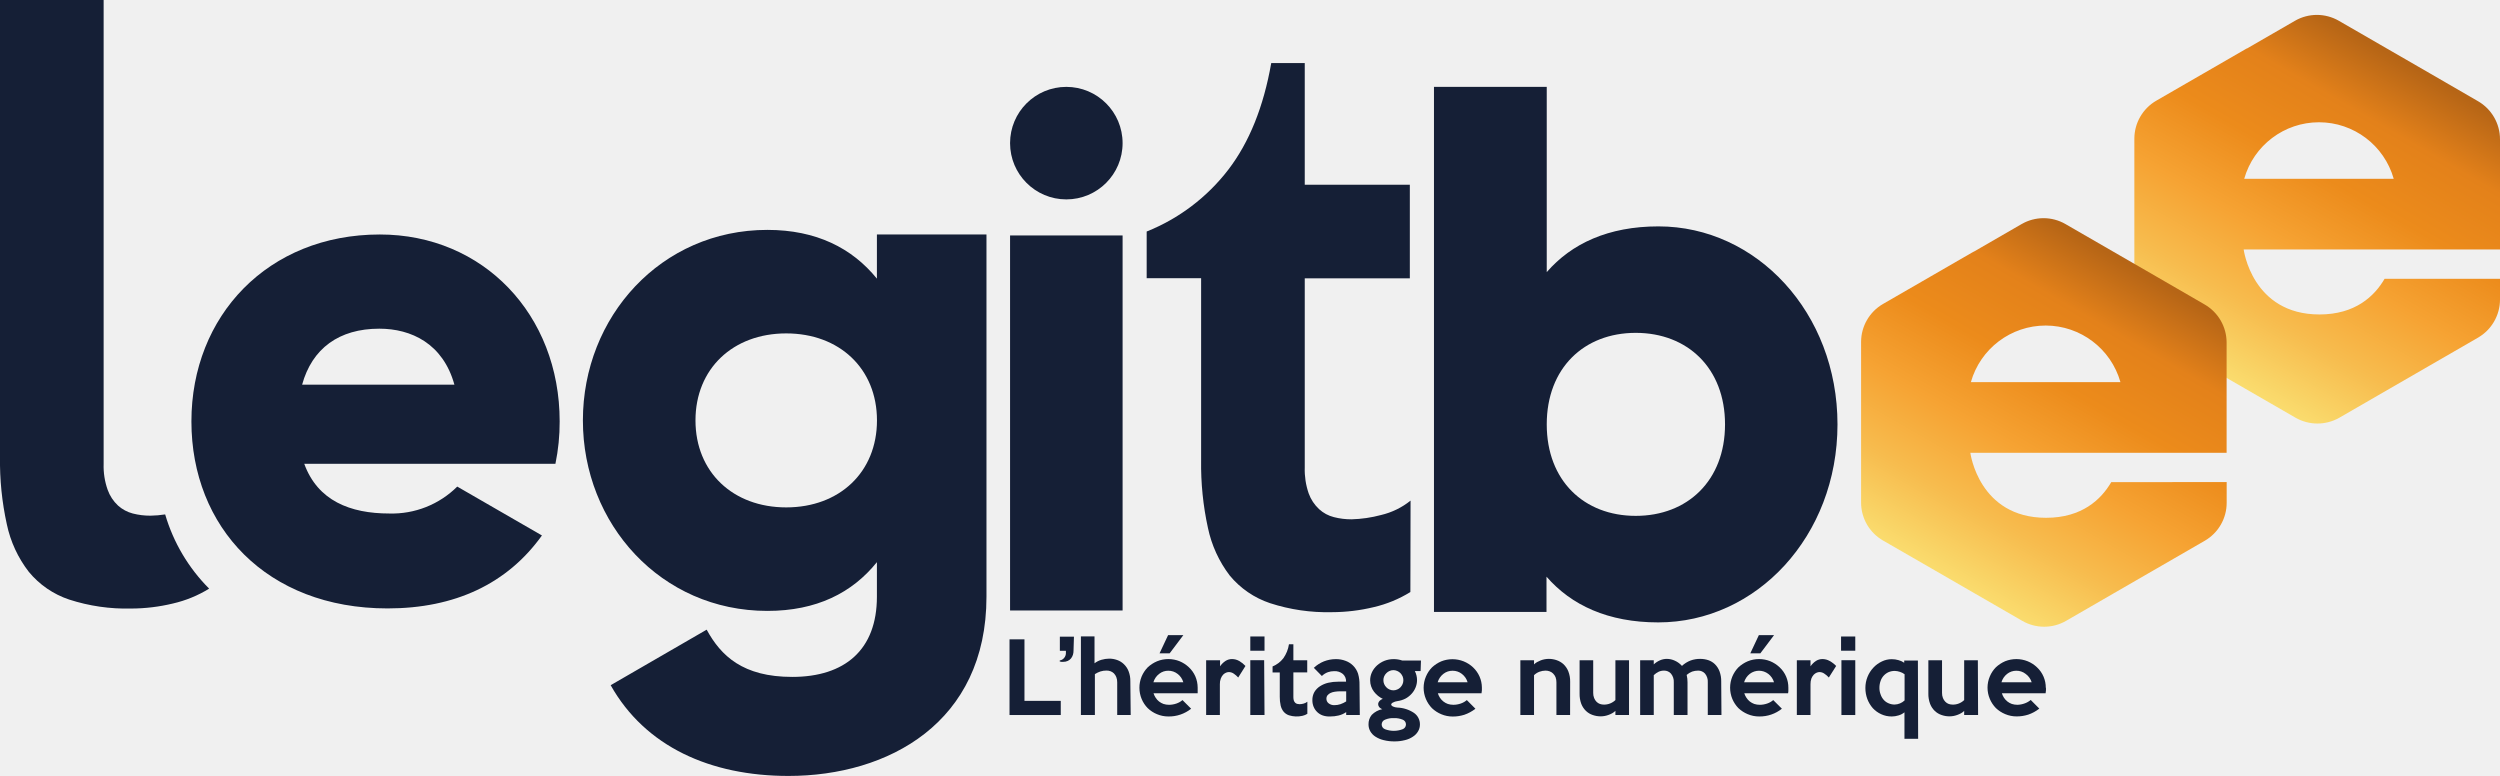
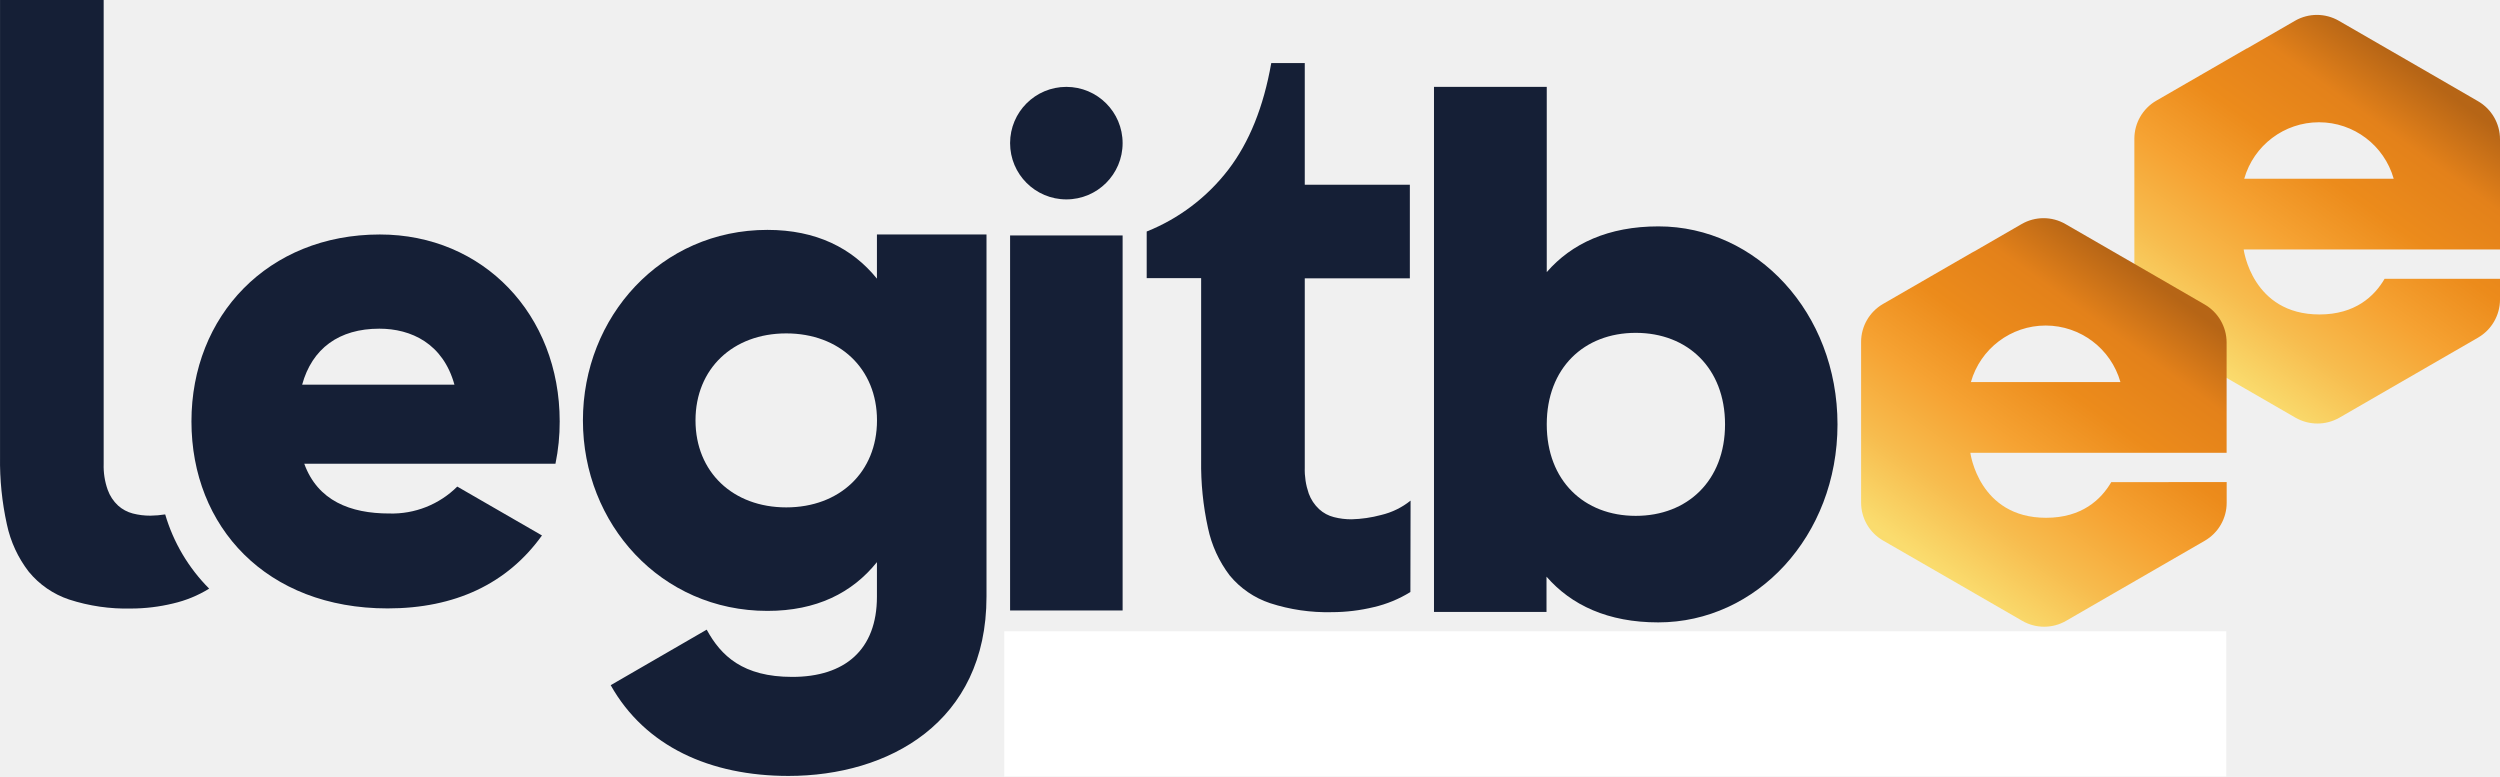
- <svg xmlns="http://www.w3.org/2000/svg" xmlns:xlink="http://www.w3.org/1999/xlink" id="Calque_1" data-name="Calque 1" viewBox="0 0 413.24 128.26">
+ <svg xmlns="http://www.w3.org/2000/svg" xmlns:xlink="http://www.w3.org/1999/xlink" width="413.246" height="128.353" viewBox="0 0 413.246 128.353">
  <defs>
-     <style>.cls-1{fill:#151f36;}.cls-2{fill:url(#Dégradé_sans_nom_55);}.cls-3{fill:url(#Dégradé_sans_nom_55-2);}</style>
-     <linearGradient id="Dégradé_sans_nom_55" x1="438.25" y1="325.12" x2="468.45" y2="272.82" gradientUnits="userSpaceOnUse">
+     <linearGradient id="a" x1="0.25" y1="0.887" x2="0.75" y2="0.113" gradientUnits="objectBoundingBox">
      <stop offset="0" stop-color="#fadc6e" />
      <stop offset="0.2" stop-color="#f7bc4e" />
      <stop offset="0.4" stop-color="#f6a333" />
      <stop offset="0.61" stop-color="#ec8b1b" />
      <stop offset="0.81" stop-color="#e3811a" />
      <stop offset="0.99" stop-color="#b66516" />
    </linearGradient>
-     <linearGradient id="Dégradé_sans_nom_55-2" x1="393.07" y1="358.73" x2="423.27" y2="306.42" xlink:href="#Dégradé_sans_nom_55" />
+     <linearGradient id="b" x1="0.25" y1="0.888" x2="0.75" y2="0.113" xlink:href="#a" />
  </defs>
-   <path class="cls-1" d="M374.06,332.88c0,18.47-13.39,32.73-29.63,32.73-8.3,0-14.38-2.85-18.47-7.56v5.83h-18.6V277.09H326v30.62c4.09-4.71,10.17-7.56,18.47-7.56C360.67,300.15,374.06,314.41,374.06,332.88Zm-18.59,0c0-9.3-6.2-15.13-14.76-15.13S326,323.58,326,332.88,332.16,348,340.71,348,355.47,342.18,355.47,332.88Z" transform="translate(-70.33 -262.73)" />
-   <path class="cls-1" d="M134.67,347.61a15.29,15.29,0,0,0,11.24-4.45l14,8.08c-5.73,8-14.4,12.06-25.52,12.06-20,0-32.42-13.46-32.42-30.91s12.64-30.9,31.14-30.9c17.09,0,29.73,13.23,29.73,30.9a34,34,0,0,1-.7,7H120.62C122.84,345.5,128.23,347.61,134.67,347.61Zm10.77-21.3c-1.88-6.79-7.14-9.25-12.41-9.25-6.67,0-11.12,3.28-12.76,9.25Z" transform="translate(-70.33 -262.73)" />
-   <path class="cls-1" d="M233.39,301.49v59.87c0,20.83-16.24,29.63-32.73,29.63-12.9,0-23.68-4.84-29.39-15l15.87-9.18c2.36,4.34,6,7.81,14.14,7.81,8.68,0,14-4.46,14-13.26v-5.71c-4.09,5.09-10,8.06-18.1,8.06-17.61,0-30.5-14.38-30.5-31.49s12.89-31.49,30.5-31.49c8.06,0,14,3,18.1,8.06v-7.3Zm-18.1,30.73c0-8.55-6.2-14.38-15-14.38s-15,5.83-15,14.38,6.2,14.38,15,14.38S215.29,340.78,215.29,332.22Z" transform="translate(-70.33 -262.73)" />
-   <path class="cls-1" d="M303.46,360.59a20.12,20.12,0,0,1-6.07,2.5,29.58,29.58,0,0,1-6.9.83,30.62,30.62,0,0,1-10.23-1.49,14.64,14.64,0,0,1-6.67-4.58A19.62,19.62,0,0,1,270,350a49,49,0,0,1-1.13-11.19v-30.1h-9V301a32,32,0,0,0,13.5-10.23q5.19-6.78,7.09-17.61H286v20.11h17.37v15.47H286V340a12,12,0,0,0,.65,4.29,6.63,6.63,0,0,0,1.73,2.61,5.64,5.64,0,0,0,2.44,1.31,11.37,11.37,0,0,0,2.91.36,20.9,20.9,0,0,0,4.88-.71,12.25,12.25,0,0,0,4.88-2.38Z" transform="translate(-70.33 -262.73)" />
-   <rect class="cls-1" x="166.96" y="38.92" width="18.6" height="61.99" />
-   <circle class="cls-1" cx="176.26" cy="23.66" r="9.3" />
-   <path class="cls-2" d="M464.49,308.82c-1.66,2.85-4.83,5.89-10.76,5.89-11.15,0-12.53-10.74-12.53-10.74h42.37V285.75a7.27,7.27,0,0,0-3.63-6.29l-8-4.63h0l-15-8.66a7.26,7.26,0,0,0-7.27,0l-8,4.62.09-.08-15,8.66a7.27,7.27,0,0,0-3.63,6.3V312.2a7.27,7.27,0,0,0,3.63,6.3l8,4.61h0l15,8.66a7.31,7.31,0,0,0,7.27,0l7.91-4.57,15-8.66a7.29,7.29,0,0,0,3.63-6.3v-3.42Zm-10.84-25.88A12.84,12.84,0,0,1,466,292.28H441.29A12.85,12.85,0,0,1,453.65,282.94Z" transform="translate(-70.33 -262.73)" />
-   <path class="cls-3" d="M419.31,342.43c-1.67,2.85-4.83,5.89-10.77,5.89-11.14,0-12.52-10.74-12.52-10.74h42.36V319.36a7.27,7.27,0,0,0-3.63-6.3l-8-4.63,0,0-15-8.66a7.24,7.24,0,0,0-7.26,0l-8,4.62.1-.08-15,8.66a7.26,7.26,0,0,0-3.63,6.29v26.53a7.24,7.24,0,0,0,3.63,6.29l8,4.61h0l15,8.66a7.24,7.24,0,0,0,7.26,0l7.91-4.57,15-8.66a7.24,7.24,0,0,0,3.63-6.29v-3.42Zm-10.84-25.89a12.86,12.86,0,0,1,12.36,9.35H396.11A12.85,12.85,0,0,1,408.47,316.54Z" transform="translate(-70.33 -262.73)" />
-   <path class="cls-1" d="M245.67,380.92H237.2V368.41h2.47v10.17h6Z" transform="translate(-70.33 -262.73)" />
-   <path class="cls-1" d="M247.78,370.26a2.34,2.34,0,0,1-.1.71,1.91,1.91,0,0,1-.32.6,1.49,1.49,0,0,1-.54.41,1.72,1.72,0,0,1-.74.15,1.55,1.55,0,0,1-.31,0l-.27-.06v-.17a1.14,1.14,0,0,0,.73-.42,1.23,1.23,0,0,0,.29-.8,1.37,1.37,0,0,0,0-.19.9.9,0,0,0,0-.19h-1v-2.33h2.33Z" transform="translate(-70.33 -262.73)" />
-   <path class="cls-1" d="M257.23,380.92H255v-5.41a2.28,2.28,0,0,0-.15-.86,1.88,1.88,0,0,0-.39-.61,1.62,1.62,0,0,0-.57-.36,1.92,1.92,0,0,0-.67-.11,3.25,3.25,0,0,0-1,.15,4.23,4.23,0,0,0-.91.44v6.76H249v-13h2.25l0,4.45a3.46,3.46,0,0,1,1.15-.58,4.89,4.89,0,0,1,1.27-.19,3.87,3.87,0,0,1,1.33.23,3.05,3.05,0,0,1,1.11.69,3.19,3.19,0,0,1,.77,1.16,4.31,4.31,0,0,1,.29,1.65Z" transform="translate(-70.33 -262.73)" />
-   <path class="cls-1" d="M268.3,376.38a3.67,3.67,0,0,1,0,.46c0,.15,0,.32,0,.48H261a3,3,0,0,0,.36.75,2.65,2.65,0,0,0,.55.61,2.81,2.81,0,0,0,.74.41,3,3,0,0,0,.92.14,3.73,3.73,0,0,0,1.22-.21,3,3,0,0,0,1-.57l1.43,1.43a5.89,5.89,0,0,1-3.75,1.28,4.81,4.81,0,0,1-1.9-.38,4.91,4.91,0,0,1-1.53-1,4.77,4.77,0,0,1-1-1.51,4.86,4.86,0,0,1,0-3.72,4.94,4.94,0,0,1,1-1.51,5.3,5.3,0,0,1,1.54-1,4.89,4.89,0,0,1,1.88-.37,5,5,0,0,1,1.83.35,5.1,5.1,0,0,1,1.55,1,4.62,4.62,0,0,1,1.07,1.5A4.76,4.76,0,0,1,268.3,376.38Zm-2.37-.87a2.63,2.63,0,0,0-.95-1.39,2.43,2.43,0,0,0-1.54-.52,2.37,2.37,0,0,0-1.51.52,2.68,2.68,0,0,0-.95,1.39Zm0-7.79-2.26,3H262l1.41-3Z" transform="translate(-70.33 -262.73)" />
-   <path class="cls-1" d="M276.2,372.81,275,374.72a3.92,3.92,0,0,0-.72-.63,1.45,1.45,0,0,0-.81-.27,1.33,1.33,0,0,0-.48.1,1.48,1.48,0,0,0-.48.33,2,2,0,0,0-.38.62,2.42,2.42,0,0,0-.16.95v5.1H269.7v-9.05H272v1a3.3,3.3,0,0,1,.9-.89,2,2,0,0,1,1.1-.31,2.4,2.4,0,0,1,1.17.32A4.45,4.45,0,0,1,276.2,372.81Z" transform="translate(-70.33 -262.73)" />
-   <path class="cls-1" d="M279.35,370.29H277v-2.35h2.35Zm0,10.63H277v-9.06h2.29Z" transform="translate(-70.33 -262.73)" />
-   <path class="cls-1" d="M286.43,380.72a2.5,2.5,0,0,1-.8.33,4.28,4.28,0,0,1-2.26-.09,2,2,0,0,1-.87-.6,2.53,2.53,0,0,1-.48-1,6.4,6.4,0,0,1-.15-1.47v-4h-1.19v-1a4.29,4.29,0,0,0,1.78-1.35,5.34,5.34,0,0,0,.93-2.32h.73v2.65h2.29v2h-2.29V378a1.79,1.79,0,0,0,.09.57,1,1,0,0,0,.23.34.76.76,0,0,0,.32.17,1.58,1.58,0,0,0,.38.05,2.72,2.72,0,0,0,.64-.09,1.65,1.65,0,0,0,.65-.32Z" transform="translate(-70.33 -262.73)" />
-   <path class="cls-1" d="M295.1,380.92h-2.25v-.48a3.72,3.72,0,0,1-1.26.56,5.7,5.7,0,0,1-1.37.16A3.37,3.37,0,0,1,289,381a2.57,2.57,0,0,1-.93-.56,2.61,2.61,0,0,1-.6-.87,2.82,2.82,0,0,1-.21-1.11,2.64,2.64,0,0,1,.33-1.34,2.88,2.88,0,0,1,.92-.95,4.3,4.3,0,0,1,1.36-.58,7.28,7.28,0,0,1,1.66-.18h1.3a1.6,1.6,0,0,0-.52-1.27,2.09,2.09,0,0,0-1.48-.47,3.05,3.05,0,0,0-1,.17,2.8,2.8,0,0,0-1,.63l-1.33-1.35a5.31,5.31,0,0,1,1.67-1.07,5.44,5.44,0,0,1,1.95-.37,4.36,4.36,0,0,1,1.67.3,3.44,3.44,0,0,1,1.19.76,3.38,3.38,0,0,1,.83,1.34,6.11,6.11,0,0,1,.24,1.87Zm-2.25-2.25V377h-1a6,6,0,0,0-.88.07,2.35,2.35,0,0,0-.72.21,1.37,1.37,0,0,0-.49.38.92.92,0,0,0-.18.57.94.94,0,0,0,.37.76,1.46,1.46,0,0,0,.95.3,3.11,3.11,0,0,0,1-.16A4.61,4.61,0,0,0,292.85,378.67Z" transform="translate(-70.33 -262.73)" />
-   <path class="cls-1" d="M305.15,373.66h-.95a3.25,3.25,0,0,1,.36,1.5,3.18,3.18,0,0,1-.23,1.18,3.48,3.48,0,0,1-.65,1.05,3.89,3.89,0,0,1-1,.8,4.17,4.17,0,0,1-1.36.43,2.16,2.16,0,0,0-.77.25c-.18.1-.26.22-.26.32s.08.21.26.31a2.09,2.09,0,0,0,.77.19,5.24,5.24,0,0,1,2.72.87,2.29,2.29,0,0,1,1,1.92,2.19,2.19,0,0,1-.3,1.12,2.57,2.57,0,0,1-.85.89,3.86,3.86,0,0,1-1.33.58,6.69,6.69,0,0,1-1.74.21,7,7,0,0,1-1.78-.21,4.36,4.36,0,0,1-1.35-.57,2.54,2.54,0,0,1-.85-.88,2.26,2.26,0,0,1-.3-1.14,2.39,2.39,0,0,1,.53-1.58,3.39,3.39,0,0,1,1.75-.95,1.12,1.12,0,0,1-.54-.38.78.78,0,0,1-.15-.49.88.88,0,0,1,.22-.48,1.22,1.22,0,0,1,.55-.35,4.06,4.06,0,0,1-.78-.49,4,4,0,0,1-.67-.69,3,3,0,0,1-.47-.87,3,3,0,0,1-.17-1,3.1,3.1,0,0,1,.31-1.38,3.66,3.66,0,0,1,.84-1.11,4.22,4.22,0,0,1,1.24-.76,4.14,4.14,0,0,1,1.49-.27,4.31,4.31,0,0,1,1.42.23h3.1Zm-2.42,8.82a.83.83,0,0,0-.56-.8,3.41,3.41,0,0,0-1.42-.25,3.36,3.36,0,0,0-1.48.26.84.84,0,0,0,0,1.58,4.1,4.1,0,0,0,2.9,0A.84.84,0,0,0,302.73,382.48Zm-.43-7.32a1.53,1.53,0,0,0-.13-.64,1.9,1.9,0,0,0-.35-.52,1.61,1.61,0,0,0-.53-.36,1.57,1.57,0,0,0-.64-.14,1.53,1.53,0,0,0-.64.14,1.57,1.57,0,0,0-.52.36,1.73,1.73,0,0,0-.36.52,1.53,1.53,0,0,0-.13.64,1.57,1.57,0,0,0,.13.65,1.66,1.66,0,0,0,.36.53,1.43,1.43,0,0,0,.52.36,1.53,1.53,0,0,0,.64.14,1.57,1.57,0,0,0,.64-.14,1.47,1.47,0,0,0,.53-.36,1.81,1.81,0,0,0,.35-.53A1.57,1.57,0,0,0,302.3,375.16Z" transform="translate(-70.33 -262.73)" />
-   <path class="cls-1" d="M315.28,376.38c0,.15,0,.3,0,.46l-.06.48H308a3,3,0,0,0,.35.75,2.69,2.69,0,0,0,.56.61,2.66,2.66,0,0,0,.74.41,3,3,0,0,0,.92.14,3.73,3.73,0,0,0,1.22-.21,3,3,0,0,0,1-.57l1.42,1.43a6.16,6.16,0,0,1-1.84,1,6.24,6.24,0,0,1-1.9.29,4.81,4.81,0,0,1-1.9-.38,5,5,0,0,1-1.54-1,4.91,4.91,0,0,1-1-1.51,4.74,4.74,0,0,1,0-3.72,4.77,4.77,0,0,1,1-1.51,5.39,5.39,0,0,1,1.53-1,5,5,0,0,1,3.71,0,5,5,0,0,1,1.56,1,4.74,4.74,0,0,1,1.06,1.5A4.59,4.59,0,0,1,315.28,376.38Zm-2.36-.87a2.68,2.68,0,0,0-.95-1.39,2.45,2.45,0,0,0-1.54-.52,2.41,2.41,0,0,0-1.52.52,2.73,2.73,0,0,0-.94,1.39Z" transform="translate(-70.33 -262.73)" />
-   <path class="cls-1" d="M329.86,380.92H327.6v-5.4a2.44,2.44,0,0,0-.14-.85,1.82,1.82,0,0,0-.41-.61,1.54,1.54,0,0,0-.57-.36,1.93,1.93,0,0,0-.67-.12,3,3,0,0,0-1,.18,2.58,2.58,0,0,0-.91.57v6.59h-2.26v-9.05h2.26v.68a2.52,2.52,0,0,1,.5-.38,5,5,0,0,1,.62-.29,3.79,3.79,0,0,1,.66-.18,3.66,3.66,0,0,1,.65-.06,3.89,3.89,0,0,1,1.32.22,3.23,3.23,0,0,1,1.13.67,3.35,3.35,0,0,1,.79,1.18,4.41,4.41,0,0,1,.3,1.7Z" transform="translate(-70.33 -262.73)" />
-   <path class="cls-1" d="M339.6,380.92h-2.25v-.69a2.28,2.28,0,0,1-.52.39,3.78,3.78,0,0,1-.61.28,3.73,3.73,0,0,1-1.29.24,3.89,3.89,0,0,1-1.32-.22,3,3,0,0,1-1.12-.67,3.33,3.33,0,0,1-.78-1.17,4.64,4.64,0,0,1-.28-1.71v-5.5h2.25v5.39a2.19,2.19,0,0,0,.15.85,1.78,1.78,0,0,0,.39.61,1.44,1.44,0,0,0,.57.37,2.08,2.08,0,0,0,.66.11,2.7,2.7,0,0,0,1.9-.75v-6.58h2.25Z" transform="translate(-70.33 -262.73)" />
-   <path class="cls-1" d="M354.88,380.92h-2.26v-5.4a2.05,2.05,0,0,0-.46-1.45,1.49,1.49,0,0,0-1.13-.49,3.14,3.14,0,0,0-1,.16,3.07,3.07,0,0,0-.9.55,5.08,5.08,0,0,1,.14,1.23v5.4H347v-5.4a2.06,2.06,0,0,0-.47-1.45,1.47,1.47,0,0,0-1.12-.49,2.13,2.13,0,0,0-.9.18,3.21,3.21,0,0,0-.82.57v6.59h-2.25v-9.05h2.25v.68a3.62,3.62,0,0,1,1-.66,2.83,2.83,0,0,1,1.17-.25,3.2,3.2,0,0,1,1.32.3,3.48,3.48,0,0,1,1.17.86,4.44,4.44,0,0,1,1.42-.89,4.54,4.54,0,0,1,1.59-.27,4.23,4.23,0,0,1,1.34.21,2.89,2.89,0,0,1,1.1.67,3.29,3.29,0,0,1,.76,1.18,4.57,4.57,0,0,1,.28,1.71Z" transform="translate(-70.33 -262.73)" />
-   <path class="cls-1" d="M365.94,376.38a3.67,3.67,0,0,1,0,.46c0,.15,0,.32-.05.48h-7.24a3,3,0,0,0,.36.75,2.65,2.65,0,0,0,.55.61,2.81,2.81,0,0,0,.74.41,3,3,0,0,0,.92.14,3.73,3.73,0,0,0,1.22-.21,3,3,0,0,0,1-.57l1.43,1.43a5.89,5.89,0,0,1-3.75,1.28,4.81,4.81,0,0,1-1.9-.38,5.08,5.08,0,0,1-1.54-1,4.91,4.91,0,0,1-1-1.51,4.86,4.86,0,0,1,0-3.72,4.94,4.94,0,0,1,1-1.51,5.3,5.3,0,0,1,1.54-1,4.89,4.89,0,0,1,1.88-.37,5,5,0,0,1,1.83.35,5.1,5.1,0,0,1,1.55,1,4.57,4.57,0,0,1,1.46,3.41Zm-2.37-.87a2.68,2.68,0,0,0-.95-1.39,2.51,2.51,0,0,0-3.06,0,2.73,2.73,0,0,0-.94,1.39Zm0-7.79-2.26,3h-1.66l1.41-3Z" transform="translate(-70.33 -262.73)" />
-   <path class="cls-1" d="M373.84,372.81l-1.21,1.91a3.68,3.68,0,0,0-.73-.63,1.4,1.4,0,0,0-.8-.27,1.25,1.25,0,0,0-.48.1,1.48,1.48,0,0,0-.48.33,2,2,0,0,0-.39.62,2.63,2.63,0,0,0-.15.95v5.1h-2.26v-9.05h2.26v1a3.3,3.3,0,0,1,.9-.89,2,2,0,0,1,1.1-.31,2.4,2.4,0,0,1,1.17.32A4.45,4.45,0,0,1,373.84,372.81Z" transform="translate(-70.33 -262.73)" />
-   <path class="cls-1" d="M377,370.29h-2.35v-2.35H377Zm0,10.63h-2.29v-9.06H377Z" transform="translate(-70.33 -262.73)" />
-   <path class="cls-1" d="M387.39,384.85h-2.26v-4.38a2.65,2.65,0,0,1-1,.52,3.68,3.68,0,0,1-1.11.17,4.07,4.07,0,0,1-1.75-.38,4.41,4.41,0,0,1-1.38-1,5,5,0,0,1-.9-1.51,5.24,5.24,0,0,1-.32-1.82,4.9,4.9,0,0,1,1.35-3.39,4.55,4.55,0,0,1,1.39-1,3.68,3.68,0,0,1,1.61-.37,3.91,3.91,0,0,1,1.13.16,3,3,0,0,1,.94.43v-.37h2.26Zm-2.24-6.34v-4.33a2.44,2.44,0,0,0-.79-.4,2.76,2.76,0,0,0-.83-.15,2.63,2.63,0,0,0-1,.19,2.45,2.45,0,0,0-1.34,1.45,3.28,3.28,0,0,0-.2,1.16,3,3,0,0,0,.2,1.1,2.55,2.55,0,0,0,.51.88,2.17,2.17,0,0,0,.8.57,2.44,2.44,0,0,0,1,.21A2.51,2.51,0,0,0,385.15,378.51Z" transform="translate(-70.33 -262.73)" />
-   <path class="cls-1" d="M397.3,380.92H395v-.69a2,2,0,0,1-.51.39,3.78,3.78,0,0,1-.61.28,3.73,3.73,0,0,1-1.29.24,3.89,3.89,0,0,1-1.32-.22,3,3,0,0,1-1.12-.67,3.2,3.2,0,0,1-.78-1.17,4.63,4.63,0,0,1-.29-1.71v-5.5h2.26v5.39a2.19,2.19,0,0,0,.15.85,1.78,1.78,0,0,0,.39.61,1.48,1.48,0,0,0,.56.37,2.19,2.19,0,0,0,.67.11,2.66,2.66,0,0,0,1.89-.75v-6.58h2.26Z" transform="translate(-70.33 -262.73)" />
-   <path class="cls-1" d="M408.52,376.38c0,.15,0,.3,0,.46l-.06.48h-7.23a3,3,0,0,0,.35.75,2.69,2.69,0,0,0,.56.61,2.66,2.66,0,0,0,.74.41,3,3,0,0,0,.92.14A3.77,3.77,0,0,0,405,379a3.14,3.14,0,0,0,1-.57l1.42,1.43a6.16,6.16,0,0,1-1.84,1,6.24,6.24,0,0,1-1.9.29,4.77,4.77,0,0,1-1.9-.38,5,5,0,0,1-1.54-1,4.91,4.91,0,0,1-1-1.51,4.74,4.74,0,0,1,0-3.72,4.77,4.77,0,0,1,1-1.51,5.39,5.39,0,0,1,1.53-1,5,5,0,0,1,3.71,0,4.87,4.87,0,0,1,1.55,1,4.57,4.57,0,0,1,1.46,3.41Zm-2.36-.87a2.68,2.68,0,0,0-1-1.39,2.45,2.45,0,0,0-1.54-.52,2.41,2.41,0,0,0-1.52.52,2.73,2.73,0,0,0-.94,1.39Z" transform="translate(-70.33 -262.73)" />
-   <path class="cls-1" d="M97.63,347.76a17.11,17.11,0,0,1-2.43.21,11.51,11.51,0,0,1-2.92-.36,5.86,5.86,0,0,1-2.44-1.31,6.58,6.58,0,0,1-1.72-2.62,11.73,11.73,0,0,1-.66-4.28V262.73H70.33v75.48a48.59,48.59,0,0,0,1.13,11.19,19.36,19.36,0,0,0,3.63,7.85,14.63,14.63,0,0,0,6.66,4.58A30.72,30.72,0,0,0,92,363.32a29.58,29.58,0,0,0,6.9-.83,19.88,19.88,0,0,0,6-2.46A28.86,28.86,0,0,1,97.63,347.76Z" transform="translate(-70.33 -262.73)" />
+   <g transform="translate(0.006)">
+     <path d="M374.06,332.88c0,18.47-13.39,32.73-29.63,32.73-8.3,0-14.38-2.85-18.47-7.56v5.83h-18.6V277.09H326v30.62c4.09-4.71,10.17-7.56,18.47-7.56C360.67,300.15,374.06,314.41,374.06,332.88Zm-18.59,0c0-9.3-6.2-15.13-14.76-15.13S326,323.58,326,332.88,332.16,348,340.71,348,355.47,342.18,355.47,332.88Z" transform="translate(-70.33 -262.73)" fill="#151f36" />
+     <path d="M134.67,347.61a15.29,15.29,0,0,0,11.24-4.45l14,8.08c-5.73,8-14.4,12.06-25.52,12.06-20,0-32.42-13.46-32.42-30.91s12.64-30.9,31.14-30.9c17.09,0,29.73,13.23,29.73,30.9a34,34,0,0,1-.7,7H120.62C122.84,345.5,128.23,347.61,134.67,347.61Zm10.77-21.3c-1.88-6.79-7.14-9.25-12.41-9.25-6.67,0-11.12,3.28-12.76,9.25Z" transform="translate(-70.33 -262.73)" fill="#151f36" />
+     <path d="M233.39,301.49v59.87c0,20.83-16.24,29.63-32.73,29.63-12.9,0-23.68-4.84-29.39-15l15.87-9.18c2.36,4.34,6,7.81,14.14,7.81,8.68,0,14-4.46,14-13.26v-5.71c-4.09,5.09-10,8.06-18.1,8.06-17.61,0-30.5-14.38-30.5-31.49s12.89-31.49,30.5-31.49c8.06,0,14,3,18.1,8.06v-7.3Zm-18.1,30.73c0-8.55-6.2-14.38-15-14.38s-15,5.83-15,14.38,6.2,14.38,15,14.38S215.29,340.78,215.29,332.22Z" transform="translate(-70.33 -262.73)" fill="#151f36" />
+     <path d="M303.46,360.59a20.121,20.121,0,0,1-6.07,2.5,29.58,29.58,0,0,1-6.9.83,30.621,30.621,0,0,1-10.23-1.49,14.64,14.64,0,0,1-6.67-4.58A19.62,19.62,0,0,1,270,350a49,49,0,0,1-1.13-11.19v-30.1h-9V301a32,32,0,0,0,13.5-10.23q5.19-6.78,7.09-17.61H286v20.11h17.37v15.47H286V340a12,12,0,0,0,.65,4.29,6.63,6.63,0,0,0,1.73,2.61,5.64,5.64,0,0,0,2.44,1.31,11.369,11.369,0,0,0,2.91.36,20.9,20.9,0,0,0,4.88-.71,12.251,12.251,0,0,0,4.88-2.38Z" transform="translate(-70.33 -262.73)" fill="#151f36" />
+     <rect width="18.6" height="61.99" transform="translate(166.96 38.92)" fill="#151f36" />
+     <circle cx="9.3" cy="9.3" r="9.3" transform="translate(166.96 14.36)" fill="#151f36" />
+     <path d="M464.49,308.82c-1.66,2.85-4.83,5.89-10.76,5.89-11.15,0-12.53-10.74-12.53-10.74h42.37V285.75a7.27,7.27,0,0,0-3.63-6.29l-8-4.63h0l-15-8.66a7.26,7.26,0,0,0-7.27,0l-8,4.62.09-.08-15,8.66a7.27,7.27,0,0,0-3.63,6.3V312.2a7.27,7.27,0,0,0,3.63,6.3l8,4.61h0l15,8.66a7.31,7.31,0,0,0,7.27,0l7.91-4.57,15-8.66a7.29,7.29,0,0,0,3.63-6.3v-3.42Zm-10.84-25.88A12.84,12.84,0,0,1,466,292.28H441.29a12.85,12.85,0,0,1,12.36-9.34Z" transform="translate(-70.33 -262.73)" fill="url(#a)" />
+     <path d="M419.31,342.43c-1.67,2.85-4.83,5.89-10.77,5.89-11.14,0-12.52-10.74-12.52-10.74h42.36V319.36a7.27,7.27,0,0,0-3.63-6.3l-8-4.63h0l-15-8.66a7.24,7.24,0,0,0-7.26,0l-8,4.62.1-.08-15,8.66a7.26,7.26,0,0,0-3.63,6.29v26.53a7.24,7.24,0,0,0,3.63,6.29l8,4.61h0l15,8.66a7.24,7.24,0,0,0,7.26,0l7.91-4.57,15-8.66a7.24,7.24,0,0,0,3.63-6.29v-3.42Zm-10.84-25.89a12.86,12.86,0,0,1,12.36,9.35H396.11a12.85,12.85,0,0,1,12.36-9.35Z" transform="translate(-70.33 -262.73)" fill="url(#b)" />
+     <path d="M245.67,380.92H237.2V368.41h2.47v10.17h6Z" transform="translate(-70.33 -262.73)" fill="#151f36" />
+     <path d="M247.78,370.26a2.34,2.34,0,0,1-.1.71,1.91,1.91,0,0,1-.32.6,1.49,1.49,0,0,1-.54.41,1.72,1.72,0,0,1-.74.15,1.552,1.552,0,0,1-.31,0l-.27-.06v-.17a1.14,1.14,0,0,0,.73-.42,1.23,1.23,0,0,0,.29-.8,1.371,1.371,0,0,0,0-.19.9.9,0,0,0,0-.19h-1v-2.33h2.33Z" transform="translate(-70.33 -262.73)" fill="#151f36" />
+     <path d="M257.23,380.92H255v-5.41a2.28,2.28,0,0,0-.15-.86,1.88,1.88,0,0,0-.39-.61,1.62,1.62,0,0,0-.57-.36,1.92,1.92,0,0,0-.67-.11,3.251,3.251,0,0,0-1,.15,4.23,4.23,0,0,0-.91.44v6.76H249v-13h2.25v4.45a3.46,3.46,0,0,1,1.15-.58,4.888,4.888,0,0,1,1.27-.19,3.87,3.87,0,0,1,1.33.23,3.05,3.05,0,0,1,1.11.69,3.19,3.19,0,0,1,.77,1.16,4.31,4.31,0,0,1,.29,1.65Z" transform="translate(-70.33 -262.73)" fill="#151f36" />
+     <path d="M268.3,376.38a3.672,3.672,0,0,1,0,.46v.48H261a3,3,0,0,0,.36.75,2.65,2.65,0,0,0,.55.61,2.809,2.809,0,0,0,.74.41,3,3,0,0,0,.92.14,3.731,3.731,0,0,0,1.22-.21,3,3,0,0,0,1-.57l1.43,1.43a5.89,5.89,0,0,1-3.75,1.28,4.809,4.809,0,0,1-1.9-.38,4.91,4.91,0,0,1-1.53-1,4.771,4.771,0,0,1-1-1.51,4.86,4.86,0,0,1,0-3.72,4.94,4.94,0,0,1,1-1.51,5.3,5.3,0,0,1,1.54-1,4.889,4.889,0,0,1,1.88-.37,5,5,0,0,1,1.83.35,5.1,5.1,0,0,1,1.55,1,4.62,4.62,0,0,1,1.07,1.5,4.76,4.76,0,0,1,.39,1.86Zm-2.37-.87a2.63,2.63,0,0,0-.95-1.39,2.43,2.43,0,0,0-1.54-.52,2.37,2.37,0,0,0-1.51.52,2.68,2.68,0,0,0-.95,1.39Zm0-7.79-2.26,3H262l1.41-3Z" transform="translate(-70.33 -262.73)" fill="#151f36" />
+     <path d="M276.2,372.81l-1.2,1.91a3.92,3.92,0,0,0-.72-.63,1.45,1.45,0,0,0-.81-.27,1.331,1.331,0,0,0-.48.1,1.48,1.48,0,0,0-.48.33,2,2,0,0,0-.38.62,2.42,2.42,0,0,0-.16.95v5.1H269.7v-9.05H272v1a3.3,3.3,0,0,1,.9-.89,2,2,0,0,1,1.1-.31,2.4,2.4,0,0,1,1.17.32,4.45,4.45,0,0,1,1.03.82Z" transform="translate(-70.33 -262.73)" fill="#151f36" />
+     <path d="M279.35,370.29H277v-2.35h2.35Zm0,10.63H277v-9.06h2.29Z" transform="translate(-70.33 -262.73)" fill="#151f36" />
+     <path d="M286.43,380.72a2.5,2.5,0,0,1-.8.33,4.28,4.28,0,0,1-2.26-.09,2,2,0,0,1-.87-.6,2.531,2.531,0,0,1-.48-1,6.4,6.4,0,0,1-.15-1.47v-4h-1.19v-1a4.29,4.29,0,0,0,1.78-1.35,5.341,5.341,0,0,0,.93-2.32h.73v2.65h2.29v2h-2.29V378a1.79,1.79,0,0,0,.09.57,1,1,0,0,0,.23.34.76.76,0,0,0,.32.17,1.579,1.579,0,0,0,.38.05,2.721,2.721,0,0,0,.64-.09,1.65,1.65,0,0,0,.65-.32Z" transform="translate(-70.33 -262.73)" fill="#151f36" />
+     <path d="M295.1,380.92h-2.25v-.48a3.719,3.719,0,0,1-1.26.56,5.7,5.7,0,0,1-1.37.16A3.37,3.37,0,0,1,289,381a2.57,2.57,0,0,1-.93-.56,2.61,2.61,0,0,1-.6-.87,2.82,2.82,0,0,1-.21-1.11,2.64,2.64,0,0,1,.33-1.34,2.88,2.88,0,0,1,.92-.95,4.3,4.3,0,0,1,1.36-.58,7.277,7.277,0,0,1,1.66-.18h1.3a1.6,1.6,0,0,0-.52-1.27,2.09,2.09,0,0,0-1.48-.47,3.049,3.049,0,0,0-1,.17,2.8,2.8,0,0,0-1,.63l-1.33-1.35a5.309,5.309,0,0,1,1.67-1.07,5.439,5.439,0,0,1,1.95-.37,4.36,4.36,0,0,1,1.67.3,3.44,3.44,0,0,1,1.19.76,3.38,3.38,0,0,1,.83,1.34,6.109,6.109,0,0,1,.24,1.87Zm-2.25-2.25V377h-1a6,6,0,0,0-.88.07,2.349,2.349,0,0,0-.72.21,1.371,1.371,0,0,0-.49.38.92.92,0,0,0-.18.57.94.94,0,0,0,.37.76,1.46,1.46,0,0,0,.95.3,3.111,3.111,0,0,0,1-.16,4.611,4.611,0,0,0,.95-.46Z" transform="translate(-70.33 -262.73)" fill="#151f36" />
+     <path d="M305.15,373.66h-.95a3.25,3.25,0,0,1,.36,1.5,3.179,3.179,0,0,1-.23,1.18,3.48,3.48,0,0,1-.65,1.05,3.891,3.891,0,0,1-1,.8,4.171,4.171,0,0,1-1.36.43,2.161,2.161,0,0,0-.77.25c-.18.1-.26.22-.26.32s.08.21.26.31a2.09,2.09,0,0,0,.77.19,5.24,5.24,0,0,1,2.72.87,2.29,2.29,0,0,1,1,1.92,2.19,2.19,0,0,1-.3,1.12,2.57,2.57,0,0,1-.85.89,3.861,3.861,0,0,1-1.33.58,6.692,6.692,0,0,1-1.74.21,7,7,0,0,1-1.78-.21,4.36,4.36,0,0,1-1.35-.57,2.54,2.54,0,0,1-.85-.88,2.26,2.26,0,0,1-.3-1.14,2.39,2.39,0,0,1,.53-1.58,3.39,3.39,0,0,1,1.75-.95,1.12,1.12,0,0,1-.54-.38.78.78,0,0,1-.15-.49.88.88,0,0,1,.22-.48,1.22,1.22,0,0,1,.55-.35,4.06,4.06,0,0,1-.78-.49,4,4,0,0,1-.67-.69,3.078,3.078,0,0,1-.64-1.87,3.1,3.1,0,0,1,.31-1.38,3.659,3.659,0,0,1,.84-1.11,4.22,4.22,0,0,1,1.24-.76,4.14,4.14,0,0,1,1.49-.27,4.309,4.309,0,0,1,1.42.23h3.1Zm-2.42,8.82a.83.83,0,0,0-.56-.8,3.41,3.41,0,0,0-1.42-.25,3.36,3.36,0,0,0-1.48.26.84.84,0,0,0,0,1.58,4.1,4.1,0,0,0,2.9,0,.84.84,0,0,0,.56-.79Zm-.43-7.32a1.53,1.53,0,0,0-.13-.64,1.9,1.9,0,0,0-.35-.52,1.61,1.61,0,0,0-.53-.36,1.57,1.57,0,0,0-.64-.14,1.53,1.53,0,0,0-.64.14,1.57,1.57,0,0,0-.52.36,1.73,1.73,0,0,0-.36.52,1.531,1.531,0,0,0-.13.64,1.569,1.569,0,0,0,.13.65,1.66,1.66,0,0,0,.36.53,1.43,1.43,0,0,0,.52.36,1.529,1.529,0,0,0,.64.14,1.57,1.57,0,0,0,.64-.14,1.47,1.47,0,0,0,.53-.36,1.811,1.811,0,0,0,.35-.53A1.57,1.57,0,0,0,302.3,375.16Z" transform="translate(-70.33 -262.73)" fill="#151f36" />
+     <path d="M315.28,376.38v.46l-.06.48H308a3,3,0,0,0,.35.75,2.69,2.69,0,0,0,.56.61,2.66,2.66,0,0,0,.74.41,3,3,0,0,0,.92.14,3.731,3.731,0,0,0,1.22-.21,3,3,0,0,0,1-.57l1.42,1.43a6.16,6.16,0,0,1-1.84,1,6.24,6.24,0,0,1-1.9.29,4.81,4.81,0,0,1-1.9-.38,5,5,0,0,1-1.54-1,4.91,4.91,0,0,1-1-1.51,4.822,4.822,0,0,1,1-5.23,5.39,5.39,0,0,1,1.53-1,4.97,4.97,0,0,1,5.27,1,4.74,4.74,0,0,1,1.06,1.5,4.59,4.59,0,0,1,.39,1.83Zm-2.36-.87a2.68,2.68,0,0,0-.95-1.39,2.45,2.45,0,0,0-1.54-.52,2.41,2.41,0,0,0-1.52.52,2.73,2.73,0,0,0-.94,1.39Z" transform="translate(-70.33 -262.73)" fill="#151f36" />
+     <path d="M329.86,380.92H327.6v-5.4a2.44,2.44,0,0,0-.14-.85,1.821,1.821,0,0,0-.41-.61,1.539,1.539,0,0,0-.57-.36,1.93,1.93,0,0,0-.67-.12,3,3,0,0,0-1,.18,2.58,2.58,0,0,0-.91.57v6.59h-2.26v-9.05h2.26v.68a2.522,2.522,0,0,1,.5-.38,5,5,0,0,1,.62-.29,3.786,3.786,0,0,1,.66-.18,3.659,3.659,0,0,1,.65-.06,3.89,3.89,0,0,1,1.32.22,3.23,3.23,0,0,1,1.13.67,3.35,3.35,0,0,1,.79,1.18,4.411,4.411,0,0,1,.3,1.7Z" transform="translate(-70.33 -262.73)" fill="#151f36" />
+     <path d="M339.6,380.92h-2.25v-.69a2.281,2.281,0,0,1-.52.39,3.778,3.778,0,0,1-.61.28,3.731,3.731,0,0,1-1.29.24,3.891,3.891,0,0,1-1.32-.22,3,3,0,0,1-1.12-.67,3.33,3.33,0,0,1-.78-1.17,4.64,4.64,0,0,1-.28-1.71v-5.5h2.25v5.39a2.19,2.19,0,0,0,.15.85,1.779,1.779,0,0,0,.39.61,1.44,1.44,0,0,0,.57.37,2.081,2.081,0,0,0,.66.11,2.7,2.7,0,0,0,1.9-.75v-6.58h2.25Z" transform="translate(-70.33 -262.73)" fill="#151f36" />
+     <path d="M354.88,380.92h-2.26v-5.4a2.05,2.05,0,0,0-.46-1.45,1.49,1.49,0,0,0-1.13-.49,3.14,3.14,0,0,0-1,.16,3.07,3.07,0,0,0-.9.55,5.08,5.08,0,0,1,.14,1.23v5.4H347v-5.4a2.06,2.06,0,0,0-.47-1.45,1.47,1.47,0,0,0-1.12-.49,2.131,2.131,0,0,0-.9.18,3.21,3.21,0,0,0-.82.57v6.59h-2.25v-9.05h2.25v.68a3.619,3.619,0,0,1,1-.66,2.829,2.829,0,0,1,1.17-.25,3.2,3.2,0,0,1,1.32.3,3.48,3.48,0,0,1,1.17.86,4.44,4.44,0,0,1,1.42-.89,4.54,4.54,0,0,1,1.59-.27,4.231,4.231,0,0,1,1.34.21,2.89,2.89,0,0,1,1.1.67,3.29,3.29,0,0,1,.76,1.18,4.57,4.57,0,0,1,.28,1.71Z" transform="translate(-70.33 -262.73)" fill="#151f36" />
+     <path d="M365.94,376.38a3.666,3.666,0,0,1,0,.46,1.6,1.6,0,0,1-.05.48h-7.24a3,3,0,0,0,.36.75,2.65,2.65,0,0,0,.55.61,2.81,2.81,0,0,0,.74.41,3,3,0,0,0,.92.14,3.731,3.731,0,0,0,1.22-.21,3,3,0,0,0,1-.57l1.43,1.43a5.89,5.89,0,0,1-3.75,1.28,4.809,4.809,0,0,1-1.9-.38,5.08,5.08,0,0,1-1.54-1,4.911,4.911,0,0,1-1-1.51,4.86,4.86,0,0,1,0-3.72,4.938,4.938,0,0,1,1-1.51,5.3,5.3,0,0,1,1.54-1,4.889,4.889,0,0,1,1.88-.37,5,5,0,0,1,1.83.35,5.1,5.1,0,0,1,1.55,1,4.57,4.57,0,0,1,1.46,3.41Zm-2.37-.87a2.68,2.68,0,0,0-.95-1.39,2.51,2.51,0,0,0-3.06,0,2.73,2.73,0,0,0-.94,1.39Zm0-7.79-2.26,3h-1.66l1.41-3Z" transform="translate(-70.33 -262.73)" fill="#151f36" />
+     <path d="M373.84,372.81l-1.21,1.91a3.68,3.68,0,0,0-.73-.63,1.4,1.4,0,0,0-.8-.27,1.251,1.251,0,0,0-.48.1,1.48,1.48,0,0,0-.48.33,2,2,0,0,0-.39.62,2.631,2.631,0,0,0-.15.95v5.1h-2.26v-9.05h2.26v1a3.3,3.3,0,0,1,.9-.89,2,2,0,0,1,1.1-.31,2.4,2.4,0,0,1,1.17.32,4.449,4.449,0,0,1,1.07.82Z" transform="translate(-70.33 -262.73)" fill="#151f36" />
+     <path d="M377,370.29h-2.35v-2.35H377Zm0,10.63h-2.29v-9.06H377Z" transform="translate(-70.33 -262.73)" fill="#151f36" />
+     <path d="M387.39,384.85h-2.26v-4.38a2.65,2.65,0,0,1-1,.52,3.679,3.679,0,0,1-1.11.17,4.069,4.069,0,0,1-1.75-.38,4.41,4.41,0,0,1-1.38-1,5,5,0,0,1-.9-1.51,5.239,5.239,0,0,1-.32-1.82,4.9,4.9,0,0,1,1.35-3.39,4.55,4.55,0,0,1,1.39-1,3.68,3.68,0,0,1,1.61-.37,3.911,3.911,0,0,1,1.13.16,3,3,0,0,1,.94.43v-.37h2.26Zm-2.24-6.34v-4.33a2.44,2.44,0,0,0-.79-.4,2.76,2.76,0,0,0-.83-.15,2.63,2.63,0,0,0-1,.19,2.45,2.45,0,0,0-1.34,1.45,3.28,3.28,0,0,0-.2,1.16,3,3,0,0,0,.2,1.1,2.55,2.55,0,0,0,.51.88,2.17,2.17,0,0,0,.8.57,2.439,2.439,0,0,0,1,.21,2.51,2.51,0,0,0,1.65-.68Z" transform="translate(-70.33 -262.73)" fill="#151f36" />
+     <path d="M397.3,380.92H395v-.69a2,2,0,0,1-.51.39,3.781,3.781,0,0,1-.61.28,3.73,3.73,0,0,1-1.29.24,3.891,3.891,0,0,1-1.32-.22,3,3,0,0,1-1.12-.67,3.2,3.2,0,0,1-.78-1.17,4.631,4.631,0,0,1-.29-1.71v-5.5h2.26v5.39a2.19,2.19,0,0,0,.15.85,1.78,1.78,0,0,0,.39.61,1.48,1.48,0,0,0,.56.37,2.19,2.19,0,0,0,.67.11,2.66,2.66,0,0,0,1.89-.75v-6.58h2.26Z" transform="translate(-70.33 -262.73)" fill="#151f36" />
+     <path d="M408.52,376.38v.46l-.06.48h-7.23a3,3,0,0,0,.35.75,2.688,2.688,0,0,0,.56.61,2.661,2.661,0,0,0,.74.41,3,3,0,0,0,.92.14A3.77,3.77,0,0,0,405,379a3.141,3.141,0,0,0,1-.57l1.42,1.43a6.16,6.16,0,0,1-1.84,1,6.24,6.24,0,0,1-1.9.29,4.77,4.77,0,0,1-1.9-.38,5,5,0,0,1-1.54-1,4.91,4.91,0,0,1-1-1.51,4.822,4.822,0,0,1,1-5.23,5.39,5.39,0,0,1,1.53-1,5,5,0,0,1,3.71,0,4.869,4.869,0,0,1,1.55,1,4.57,4.57,0,0,1,1.46,3.41Zm-2.36-.87a2.68,2.68,0,0,0-1-1.39,2.45,2.45,0,0,0-1.54-.52,2.41,2.41,0,0,0-1.52.52,2.73,2.73,0,0,0-.94,1.39Z" transform="translate(-70.33 -262.73)" fill="#151f36" />
+     <path d="M97.63,347.76a17.112,17.112,0,0,1-2.43.21,11.509,11.509,0,0,1-2.92-.36,5.86,5.86,0,0,1-2.44-1.31,6.58,6.58,0,0,1-1.72-2.62,11.73,11.73,0,0,1-.66-4.28V262.73H70.33v75.48a48.589,48.589,0,0,0,1.13,11.19,19.36,19.36,0,0,0,3.63,7.85,14.63,14.63,0,0,0,6.66,4.58A30.719,30.719,0,0,0,92,363.32a29.581,29.581,0,0,0,6.9-.83,19.88,19.88,0,0,0,6-2.46,28.86,28.86,0,0,1-7.27-12.27Z" transform="translate(-70.33 -262.73)" fill="#151f36" />
+     <rect width="202" height="24" transform="translate(165.994 104.353)" fill="#fff" />
+   </g>
</svg>
